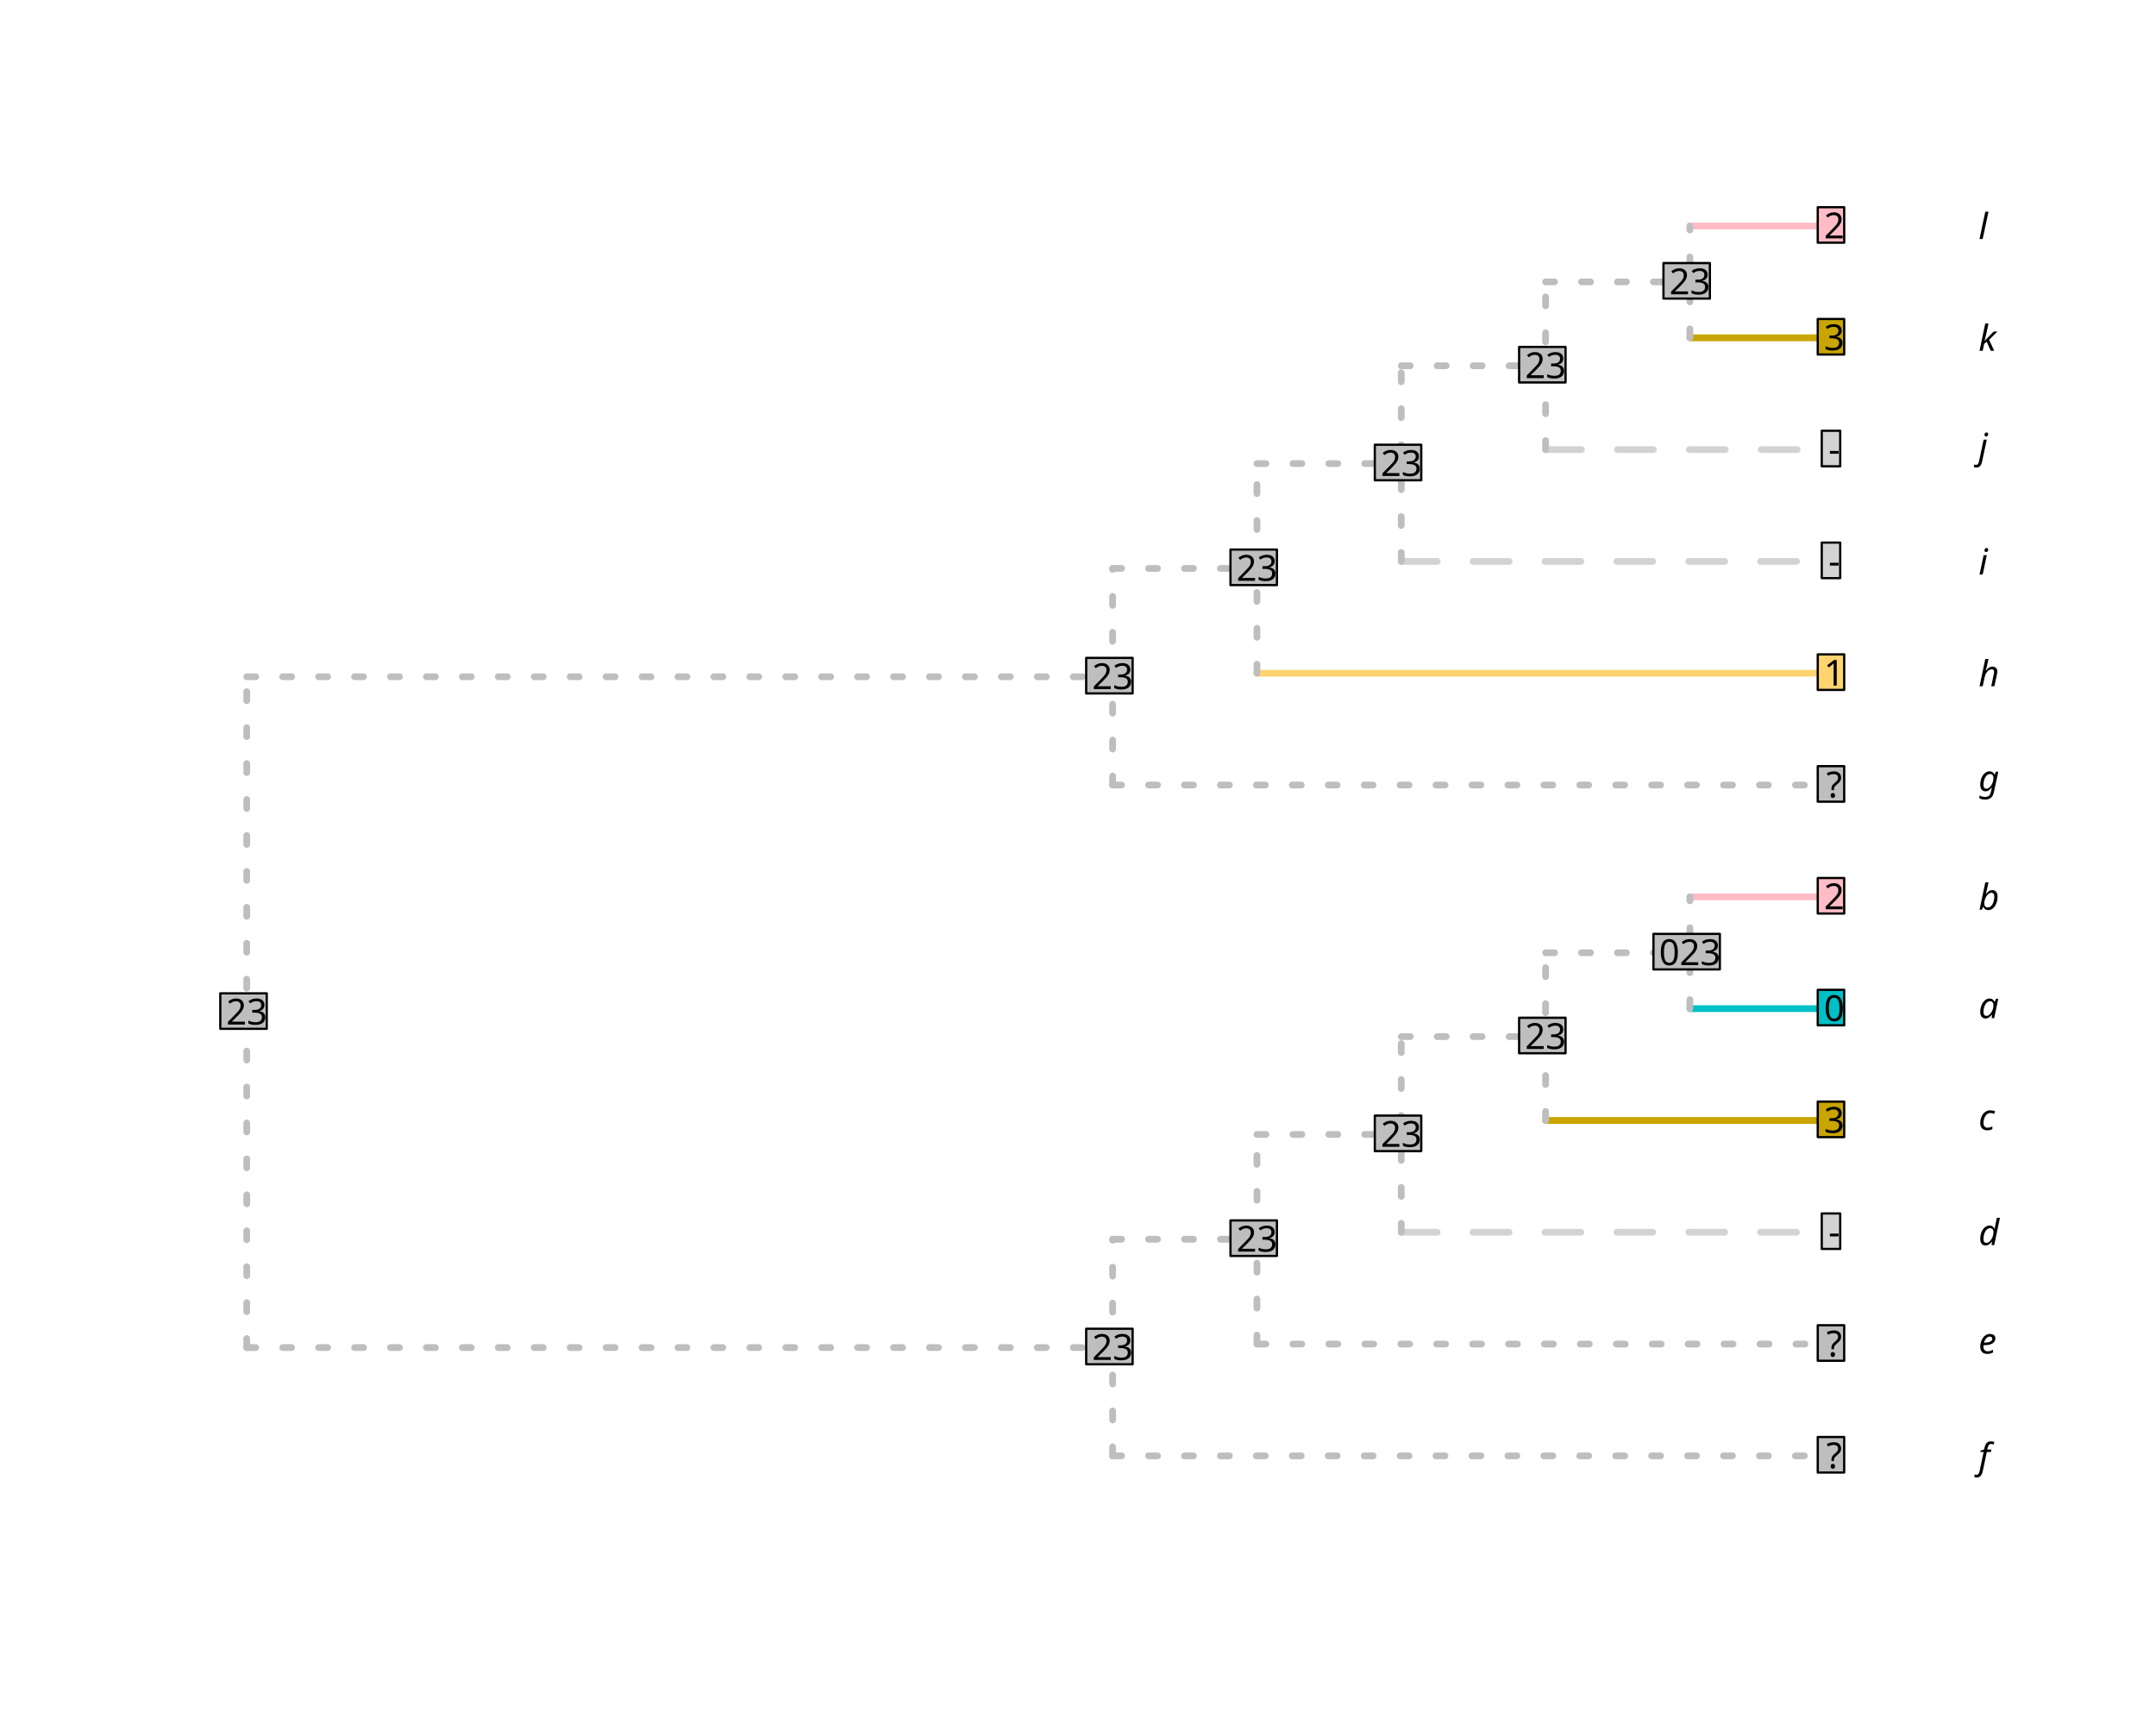
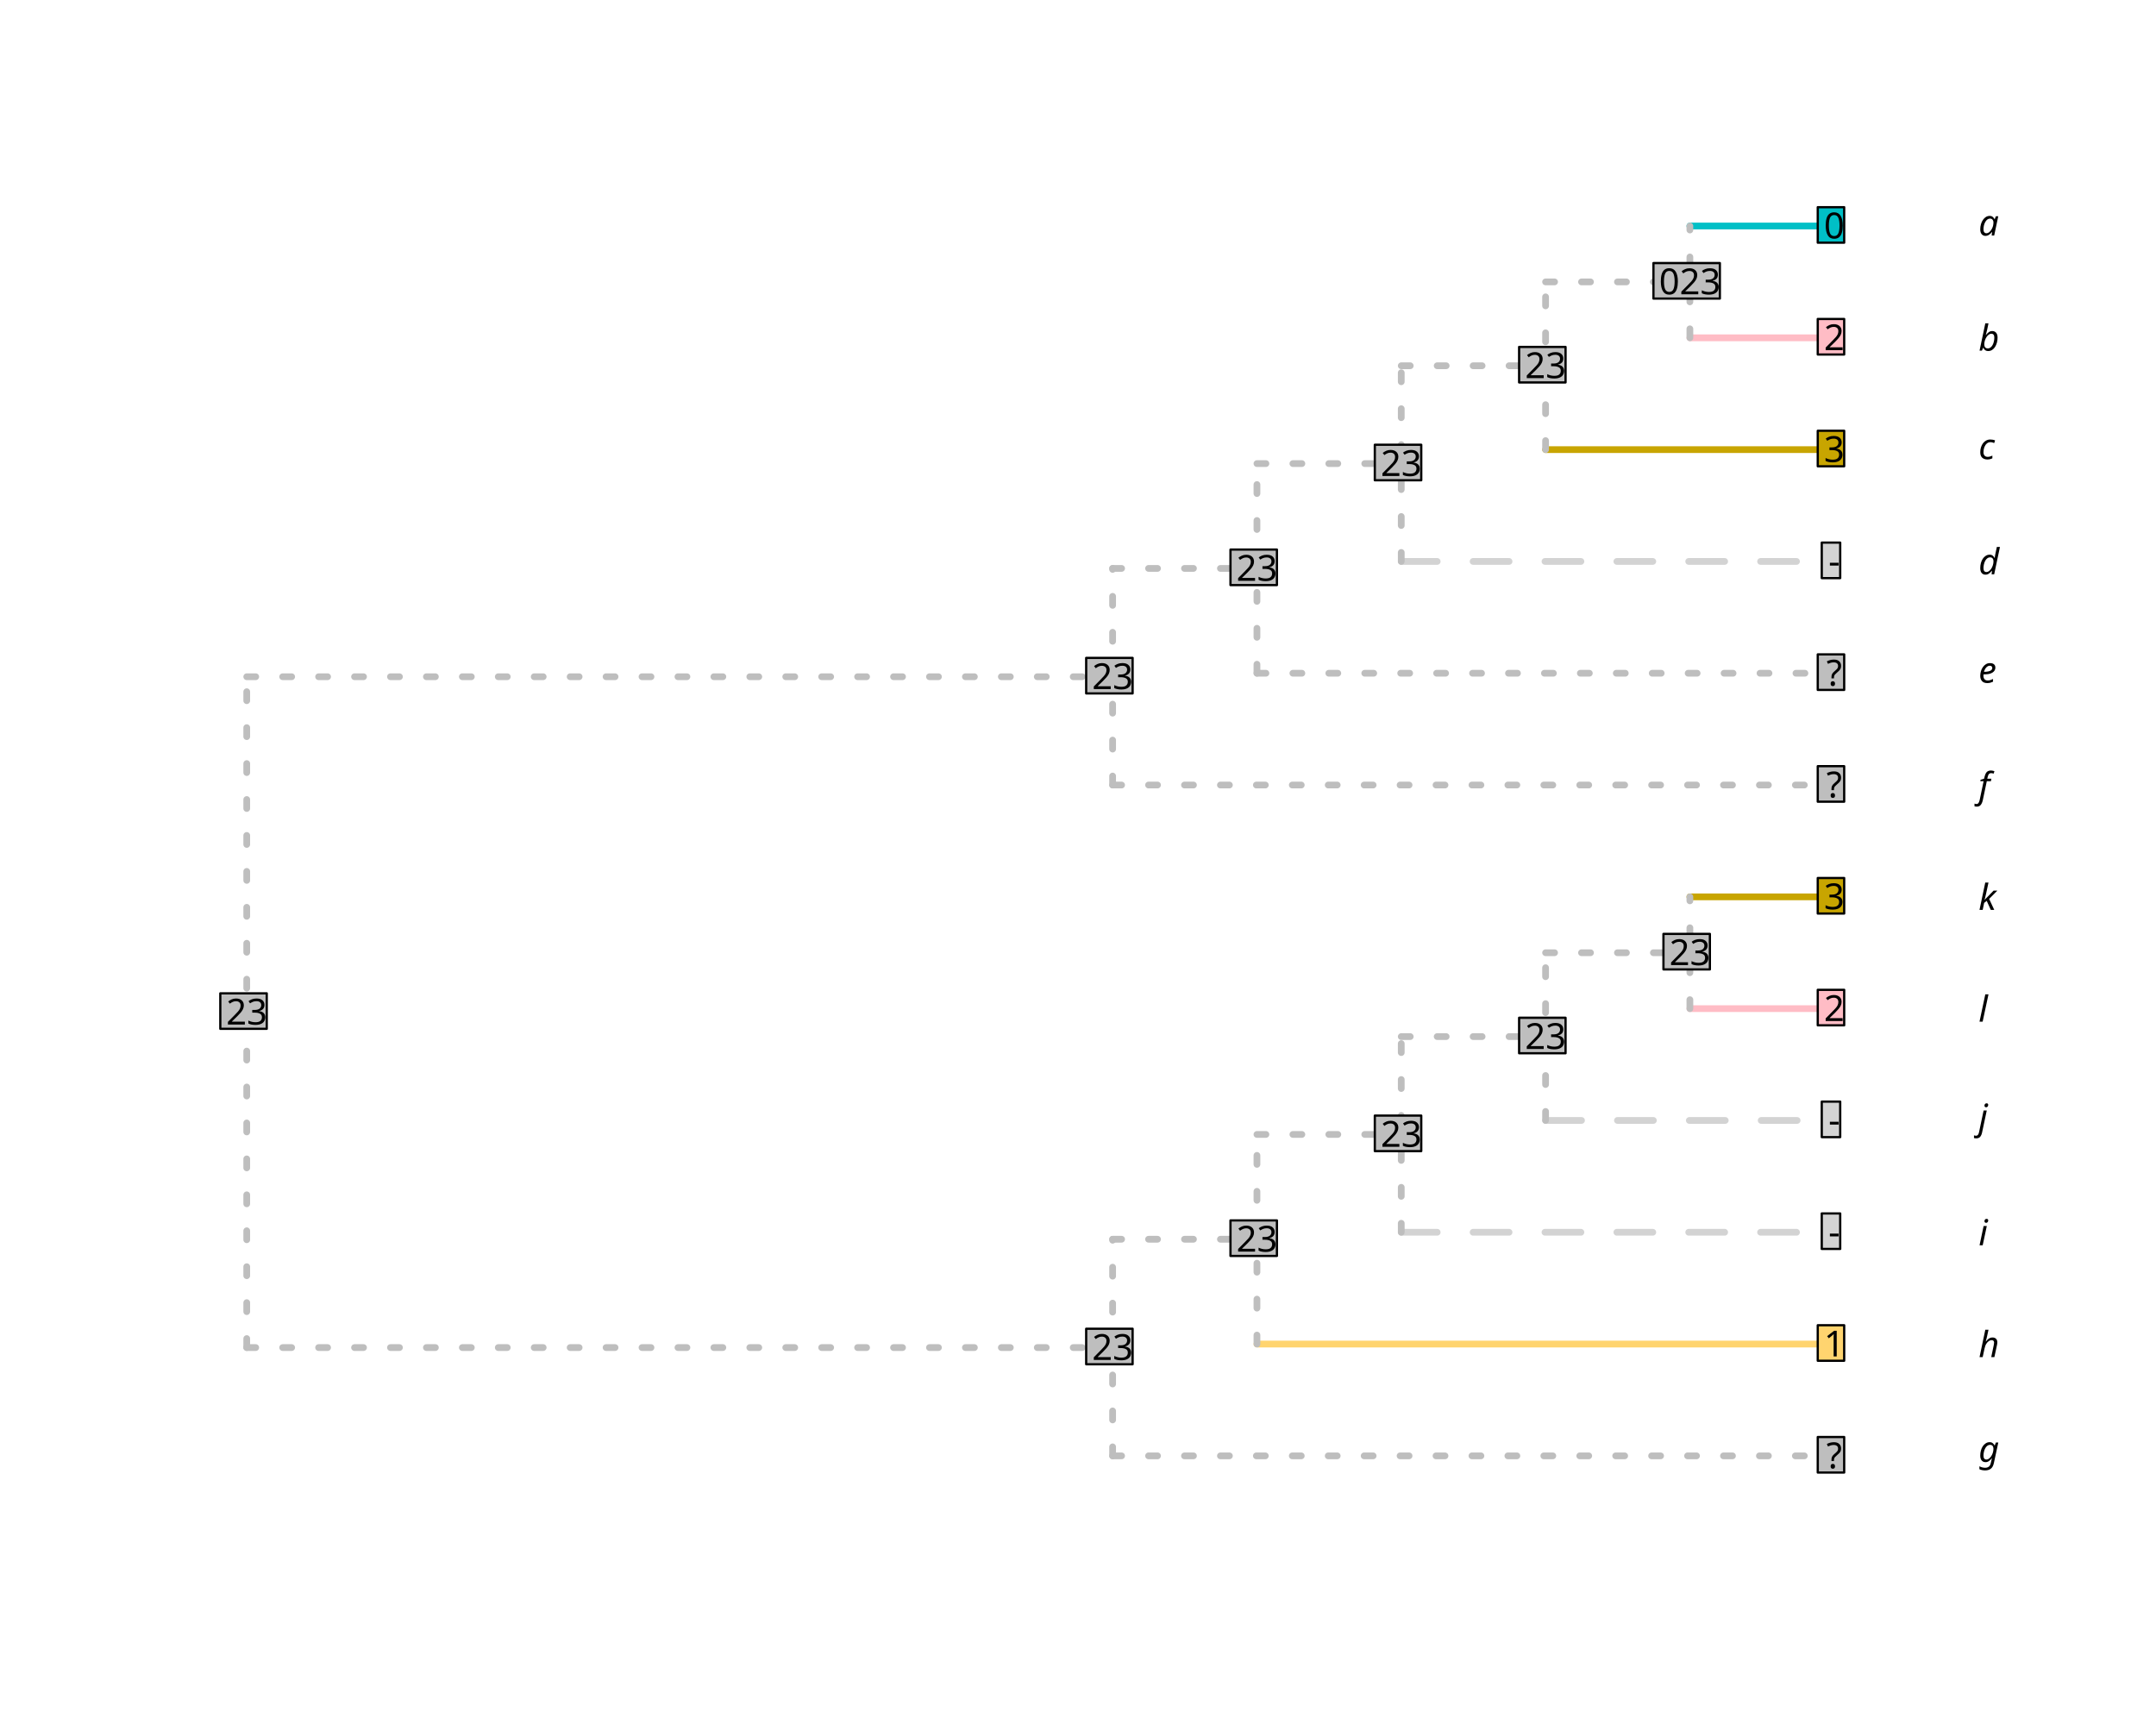
<svg xmlns="http://www.w3.org/2000/svg" class="svglite" data-engine-version="2.0" width="720.00pt" height="576.00pt" viewBox="0 0 720.00 576.00">
  <defs>
    <style type="text/css">
    .svglite line, .svglite polyline, .svglite polygon, .svglite path, .svglite rect, .svglite circle {
      fill: none;
      stroke: #000000;
      stroke-linecap: round;
      stroke-linejoin: round;
      stroke-miterlimit: 10.00;
    }
  </style>
  </defs>
  <rect width="100%" height="100%" style="stroke: none; fill: #FFFFFF;" />
  <defs>
    <clipPath id="cpMC4wMHw3MjAuMDB8MC4wMHw1NzYuMDA=">
      <rect x="0.00" y="0.00" width="720.00" height="576.00" />
    </clipPath>
  </defs>
  <g clip-path="url(#cpMC4wMHw3MjAuMDB8MC4wMHw1NzYuMDA=)">
</g>
  <defs>
    <clipPath id="cpNTkuMDR8Njg5Ljc2fDU5LjA0fDUwMi41Ng==">
      <rect x="59.04" y="59.04" width="630.72" height="443.52" />
    </clipPath>
  </defs>
  <g clip-path="url(#cpNTkuMDR8Njg5Ljc2fDU5LjA0fDUwMi41Ng==)">
    <line x1="82.40" y1="449.97" x2="371.56" y2="449.97" style="stroke-width: 2.25; stroke: #BEBEBE; stroke-dasharray: 3.00,9.00;" />
    <line x1="371.56" y1="486.13" x2="612.54" y2="486.13" style="stroke-width: 2.25; stroke: #BEBEBE; stroke-dasharray: 3.00,9.00;" />
    <line x1="371.56" y1="413.80" x2="419.76" y2="413.80" style="stroke-width: 2.25; stroke: #BEBEBE; stroke-dasharray: 3.00,9.00;" />
-     <line x1="419.76" y1="448.80" x2="612.54" y2="448.80" style="stroke-width: 2.25; stroke: #BEBEBE; stroke-dasharray: 3.00,9.00;" />
+     <line x1="419.76" y1="448.80" x2="612.54" y2="448.80" style="stroke-width: 2.25; stroke: #FFD46F;" />
    <line x1="419.76" y1="378.80" x2="467.95" y2="378.80" style="stroke-width: 2.25; stroke: #BEBEBE; stroke-dasharray: 3.00,9.00;" />
    <line x1="467.95" y1="411.47" x2="612.54" y2="411.47" style="stroke-width: 2.25; stroke: #D3D3D3; stroke-dasharray: 12.00,12.00;" />
    <line x1="467.95" y1="346.13" x2="516.15" y2="346.13" style="stroke-width: 2.25; stroke: #BEBEBE; stroke-dasharray: 3.00,9.00;" />
-     <line x1="516.15" y1="374.13" x2="612.54" y2="374.13" style="stroke-width: 2.25; stroke: #C8A500;" />
+     <line x1="516.15" y1="374.13" x2="612.54" y2="374.13" style="stroke-width: 2.25; stroke: #D3D3D3; stroke-dasharray: 12.00,12.00;" />
    <line x1="516.15" y1="318.13" x2="564.34" y2="318.13" style="stroke-width: 2.25; stroke: #BEBEBE; stroke-dasharray: 3.00,9.00;" />
-     <line x1="564.34" y1="336.80" x2="612.54" y2="336.80" style="stroke-width: 2.25; stroke: #00BFC6;" />
-     <line x1="564.34" y1="299.47" x2="612.54" y2="299.47" style="stroke-width: 2.25; stroke: #FFBCC5;" />
+     <line x1="564.34" y1="336.80" x2="612.54" y2="336.80" style="stroke-width: 2.25; stroke: #FFBCC5;" />
+     <line x1="564.34" y1="299.47" x2="612.54" y2="299.47" style="stroke-width: 2.25; stroke: #C8A500;" />
    <line x1="82.40" y1="225.97" x2="371.56" y2="225.97" style="stroke-width: 2.25; stroke: #BEBEBE; stroke-dasharray: 3.00,9.00;" />
    <line x1="371.56" y1="262.13" x2="612.54" y2="262.13" style="stroke-width: 2.25; stroke: #BEBEBE; stroke-dasharray: 3.00,9.00;" />
    <line x1="371.56" y1="189.80" x2="419.76" y2="189.80" style="stroke-width: 2.25; stroke: #BEBEBE; stroke-dasharray: 3.00,9.00;" />
-     <line x1="419.76" y1="224.80" x2="612.54" y2="224.80" style="stroke-width: 2.25; stroke: #FFD46F;" />
+     <line x1="419.76" y1="224.80" x2="612.54" y2="224.80" style="stroke-width: 2.25; stroke: #BEBEBE; stroke-dasharray: 3.00,9.00;" />
    <line x1="419.76" y1="154.80" x2="467.95" y2="154.80" style="stroke-width: 2.25; stroke: #BEBEBE; stroke-dasharray: 3.00,9.00;" />
    <line x1="467.95" y1="187.47" x2="612.54" y2="187.47" style="stroke-width: 2.25; stroke: #D3D3D3; stroke-dasharray: 12.00,12.00;" />
    <line x1="467.95" y1="122.13" x2="516.15" y2="122.13" style="stroke-width: 2.25; stroke: #BEBEBE; stroke-dasharray: 3.00,9.00;" />
-     <line x1="516.15" y1="150.13" x2="612.54" y2="150.13" style="stroke-width: 2.25; stroke: #D3D3D3; stroke-dasharray: 12.00,12.00;" />
+     <line x1="516.15" y1="150.13" x2="612.54" y2="150.13" style="stroke-width: 2.25; stroke: #C8A500;" />
    <line x1="516.15" y1="94.13" x2="564.34" y2="94.13" style="stroke-width: 2.25; stroke: #BEBEBE; stroke-dasharray: 3.00,9.00;" />
-     <line x1="564.34" y1="112.80" x2="612.54" y2="112.80" style="stroke-width: 2.25; stroke: #C8A500;" />
-     <line x1="564.34" y1="75.47" x2="612.54" y2="75.47" style="stroke-width: 2.25; stroke: #FFBCC5;" />
+     <line x1="564.34" y1="112.80" x2="612.54" y2="112.80" style="stroke-width: 2.25; stroke: #FFBCC5;" />
+     <line x1="564.34" y1="75.47" x2="612.54" y2="75.47" style="stroke-width: 2.25; stroke: #00BFC6;" />
    <line x1="82.40" y1="449.97" x2="82.40" y2="225.97" style="stroke-width: 2.25; stroke: #BEBEBE; stroke-dasharray: 3.00,9.00;" />
+     <line x1="371.56" y1="262.13" x2="371.56" y2="189.80" style="stroke-width: 2.25; stroke: #BEBEBE; stroke-dasharray: 3.00,9.00;" />
+     <line x1="419.76" y1="224.80" x2="419.76" y2="154.80" style="stroke-width: 2.25; stroke: #BEBEBE; stroke-dasharray: 3.00,9.00;" />
+     <line x1="467.95" y1="187.47" x2="467.95" y2="122.13" style="stroke-width: 2.25; stroke: #BEBEBE; stroke-dasharray: 3.00,9.00;" />
+     <line x1="516.15" y1="150.13" x2="516.15" y2="94.13" style="stroke-width: 2.25; stroke: #BEBEBE; stroke-dasharray: 3.00,9.00;" />
+     <line x1="564.34" y1="112.80" x2="564.34" y2="75.47" style="stroke-width: 2.25; stroke: #BEBEBE; stroke-dasharray: 3.00,9.00;" />
    <line x1="371.56" y1="486.13" x2="371.56" y2="413.80" style="stroke-width: 2.25; stroke: #BEBEBE; stroke-dasharray: 3.00,9.00;" />
    <line x1="419.76" y1="448.80" x2="419.76" y2="378.80" style="stroke-width: 2.25; stroke: #BEBEBE; stroke-dasharray: 3.00,9.00;" />
    <line x1="467.95" y1="411.47" x2="467.95" y2="346.13" style="stroke-width: 2.25; stroke: #BEBEBE; stroke-dasharray: 3.00,9.00;" />
    <line x1="516.15" y1="374.13" x2="516.15" y2="318.13" style="stroke-width: 2.25; stroke: #BEBEBE; stroke-dasharray: 3.00,9.00;" />
    <line x1="564.34" y1="336.80" x2="564.34" y2="299.47" style="stroke-width: 2.25; stroke: #BEBEBE; stroke-dasharray: 3.00,9.00;" />
-     <line x1="371.56" y1="262.13" x2="371.56" y2="189.80" style="stroke-width: 2.25; stroke: #BEBEBE; stroke-dasharray: 3.00,9.00;" />
-     <line x1="419.76" y1="224.80" x2="419.76" y2="154.80" style="stroke-width: 2.25; stroke: #BEBEBE; stroke-dasharray: 3.00,9.00;" />
-     <line x1="467.95" y1="187.47" x2="467.95" y2="122.13" style="stroke-width: 2.25; stroke: #BEBEBE; stroke-dasharray: 3.00,9.00;" />
-     <line x1="516.15" y1="150.13" x2="516.15" y2="94.13" style="stroke-width: 2.25; stroke: #BEBEBE; stroke-dasharray: 3.00,9.00;" />
-     <line x1="564.34" y1="112.80" x2="564.34" y2="75.47" style="stroke-width: 2.25; stroke: #BEBEBE; stroke-dasharray: 3.00,9.00;" />
-     <text x="660.73" y="339.97" style="font-size: 12.00px; font-style: italic; font-family: sans;" textLength="6.67px" lengthAdjust="spacingAndGlyphs">a</text>
-     <text x="660.73" y="303.76" style="font-size: 12.00px; font-style: italic; font-family: sans;" textLength="6.67px" lengthAdjust="spacingAndGlyphs">b</text>
-     <text x="660.73" y="377.30" style="font-size: 12.00px; font-style: italic; font-family: sans;" textLength="6.00px" lengthAdjust="spacingAndGlyphs">c</text>
-     <text x="660.73" y="415.76" style="font-size: 12.00px; font-style: italic; font-family: sans;" textLength="6.67px" lengthAdjust="spacingAndGlyphs">d</text>
-     <text x="660.73" y="451.97" style="font-size: 12.00px; font-style: italic; font-family: sans;" textLength="6.67px" lengthAdjust="spacingAndGlyphs">e</text>
-     <text x="660.73" y="490.47" style="font-size: 12.00px; font-style: italic; font-family: sans;" textLength="3.33px" lengthAdjust="spacingAndGlyphs">f</text>
-     <text x="660.73" y="264.11" style="font-size: 12.00px; font-style: italic; font-family: sans;" textLength="6.67px" lengthAdjust="spacingAndGlyphs">g</text>
-     <text x="660.73" y="229.15" style="font-size: 12.00px; font-style: italic; font-family: sans;" textLength="6.67px" lengthAdjust="spacingAndGlyphs">h</text>
-     <text x="660.73" y="191.82" style="font-size: 12.00px; font-style: italic; font-family: sans;" textLength="2.66px" lengthAdjust="spacingAndGlyphs">i</text>
-     <text x="660.73" y="153.24" style="font-size: 12.00px; font-style: italic; font-family: sans;" textLength="2.66px" lengthAdjust="spacingAndGlyphs">j</text>
-     <text x="660.73" y="117.15" style="font-size: 12.00px; font-style: italic; font-family: sans;" textLength="6.00px" lengthAdjust="spacingAndGlyphs">k</text>
-     <text x="660.73" y="79.82" style="font-size: 12.00px; font-style: italic; font-family: sans;" textLength="2.66px" lengthAdjust="spacingAndGlyphs">l</text>
-     <rect x="607.04" y="330.51" width="8.83" height="11.86" style="stroke-width: 0.75; fill: #00BFC6;" />
-     <rect x="607.04" y="293.18" width="8.83" height="11.86" style="stroke-width: 0.75; fill: #FFBCC5;" />
-     <rect x="607.04" y="367.84" width="8.83" height="11.86" style="stroke-width: 0.75; fill: #C8A500;" />
+     <text x="660.73" y="78.64" style="font-size: 12.00px; font-style: italic; font-family: sans;" textLength="6.67px" lengthAdjust="spacingAndGlyphs">a</text>
+     <text x="660.73" y="117.09" style="font-size: 12.00px; font-style: italic; font-family: sans;" textLength="6.67px" lengthAdjust="spacingAndGlyphs">b</text>
+     <text x="660.73" y="153.30" style="font-size: 12.00px; font-style: italic; font-family: sans;" textLength="6.00px" lengthAdjust="spacingAndGlyphs">c</text>
+     <text x="660.73" y="191.76" style="font-size: 12.00px; font-style: italic; font-family: sans;" textLength="6.67px" lengthAdjust="spacingAndGlyphs">d</text>
+     <text x="660.73" y="227.97" style="font-size: 12.00px; font-style: italic; font-family: sans;" textLength="6.67px" lengthAdjust="spacingAndGlyphs">e</text>
+     <text x="660.73" y="266.47" style="font-size: 12.00px; font-style: italic; font-family: sans;" textLength="3.33px" lengthAdjust="spacingAndGlyphs">f</text>
+     <text x="660.73" y="488.11" style="font-size: 12.00px; font-style: italic; font-family: sans;" textLength="6.67px" lengthAdjust="spacingAndGlyphs">g</text>
+     <text x="660.73" y="453.15" style="font-size: 12.00px; font-style: italic; font-family: sans;" textLength="6.67px" lengthAdjust="spacingAndGlyphs">h</text>
+     <text x="660.73" y="415.82" style="font-size: 12.00px; font-style: italic; font-family: sans;" textLength="2.66px" lengthAdjust="spacingAndGlyphs">i</text>
+     <text x="660.73" y="377.24" style="font-size: 12.00px; font-style: italic; font-family: sans;" textLength="2.66px" lengthAdjust="spacingAndGlyphs">j</text>
+     <text x="660.73" y="303.82" style="font-size: 12.00px; font-style: italic; font-family: sans;" textLength="6.00px" lengthAdjust="spacingAndGlyphs">k</text>
+     <text x="660.73" y="341.15" style="font-size: 12.00px; font-style: italic; font-family: sans;" textLength="2.66px" lengthAdjust="spacingAndGlyphs">l</text>
+     <rect x="607.04" y="69.18" width="8.83" height="11.86" style="stroke-width: 0.75; fill: #00BFC6;" />
+     <rect x="607.04" y="106.51" width="8.83" height="11.86" style="stroke-width: 0.75; fill: #FFBCC5;" />
+     <rect x="607.04" y="143.84" width="8.83" height="11.86" style="stroke-width: 0.75; fill: #C8A500;" />
+     <rect x="608.38" y="181.18" width="6.16" height="11.86" style="stroke-width: 0.75; fill: #D3D3D3;" />
+     <rect x="607.04" y="218.51" width="8.83" height="11.86" style="stroke-width: 0.75; fill: #BEBEBE;" />
+     <rect x="607.04" y="255.84" width="8.83" height="11.86" style="stroke-width: 0.75; fill: #BEBEBE;" />
+     <rect x="607.04" y="479.84" width="8.83" height="11.86" style="stroke-width: 0.75; fill: #BEBEBE;" />
+     <rect x="607.04" y="442.51" width="8.83" height="11.86" style="stroke-width: 0.75; fill: #FFD46F;" />
    <rect x="608.38" y="405.18" width="6.16" height="11.86" style="stroke-width: 0.75; fill: #D3D3D3;" />
-     <rect x="607.04" y="442.51" width="8.83" height="11.86" style="stroke-width: 0.75; fill: #BEBEBE;" />
-     <rect x="607.04" y="479.84" width="8.83" height="11.86" style="stroke-width: 0.75; fill: #BEBEBE;" />
-     <rect x="607.04" y="255.84" width="8.83" height="11.86" style="stroke-width: 0.75; fill: #BEBEBE;" />
-     <rect x="607.04" y="218.51" width="8.83" height="11.86" style="stroke-width: 0.75; fill: #FFD46F;" />
-     <rect x="608.38" y="181.18" width="6.16" height="11.86" style="stroke-width: 0.75; fill: #D3D3D3;" />
-     <rect x="608.38" y="143.84" width="6.16" height="11.86" style="stroke-width: 0.75; fill: #D3D3D3;" />
-     <rect x="607.04" y="106.51" width="8.83" height="11.86" style="stroke-width: 0.75; fill: #C8A500;" />
-     <rect x="607.04" y="69.18" width="8.83" height="11.86" style="stroke-width: 0.75; fill: #FFBCC5;" />
+     <rect x="608.38" y="367.84" width="6.16" height="11.86" style="stroke-width: 0.75; fill: #D3D3D3;" />
+     <rect x="607.04" y="293.18" width="8.83" height="11.86" style="stroke-width: 0.75; fill: #C8A500;" />
+     <rect x="607.04" y="330.51" width="8.83" height="11.86" style="stroke-width: 0.75; fill: #FFBCC5;" />
    <rect x="73.57" y="331.68" width="15.51" height="11.86" style="stroke-width: 0.75; fill: #BEBEBE;" />
+     <rect x="362.73" y="219.68" width="15.51" height="11.86" style="stroke-width: 0.75; fill: #BEBEBE;" />
+     <rect x="410.92" y="183.51" width="15.51" height="11.86" style="stroke-width: 0.75; fill: #BEBEBE;" />
+     <rect x="459.12" y="148.51" width="15.51" height="11.86" style="stroke-width: 0.75; fill: #BEBEBE;" />
+     <rect x="507.31" y="115.84" width="15.51" height="11.86" style="stroke-width: 0.75; fill: #BEBEBE;" />
+     <rect x="552.17" y="87.84" width="22.18" height="11.86" style="stroke-width: 0.75; fill: #BEBEBE;" />
    <rect x="362.73" y="443.68" width="15.51" height="11.86" style="stroke-width: 0.75; fill: #BEBEBE;" />
    <rect x="410.92" y="407.51" width="15.51" height="11.86" style="stroke-width: 0.75; fill: #BEBEBE;" />
    <rect x="459.12" y="372.51" width="15.51" height="11.86" style="stroke-width: 0.75; fill: #BEBEBE;" />
    <rect x="507.31" y="339.84" width="15.51" height="11.86" style="stroke-width: 0.75; fill: #BEBEBE;" />
-     <rect x="552.17" y="311.84" width="22.18" height="11.86" style="stroke-width: 0.75; fill: #BEBEBE;" />
-     <rect x="362.73" y="219.68" width="15.51" height="11.86" style="stroke-width: 0.75; fill: #BEBEBE;" />
-     <rect x="410.92" y="183.51" width="15.51" height="11.86" style="stroke-width: 0.75; fill: #BEBEBE;" />
-     <rect x="459.12" y="148.51" width="15.51" height="11.86" style="stroke-width: 0.75; fill: #BEBEBE;" />
-     <rect x="507.31" y="115.84" width="15.51" height="11.86" style="stroke-width: 0.75; fill: #BEBEBE;" />
-     <rect x="555.51" y="87.84" width="15.51" height="11.86" style="stroke-width: 0.75; fill: #BEBEBE;" />
-     <text x="612.54" y="340.93" text-anchor="middle" style="font-size: 12.00px; font-family: sans;" textLength="6.67px" lengthAdjust="spacingAndGlyphs">0</text>
-     <text x="612.54" y="303.60" text-anchor="middle" style="font-size: 12.00px; font-family: sans;" textLength="6.67px" lengthAdjust="spacingAndGlyphs">2</text>
-     <text x="612.54" y="378.26" text-anchor="middle" style="font-size: 12.00px; font-family: sans;" textLength="6.67px" lengthAdjust="spacingAndGlyphs">3</text>
+     <rect x="555.51" y="311.84" width="15.51" height="11.86" style="stroke-width: 0.75; fill: #BEBEBE;" />
+     <text x="612.54" y="79.60" text-anchor="middle" style="font-size: 12.00px; font-family: sans;" textLength="6.67px" lengthAdjust="spacingAndGlyphs">0</text>
+     <text x="612.54" y="116.93" text-anchor="middle" style="font-size: 12.00px; font-family: sans;" textLength="6.67px" lengthAdjust="spacingAndGlyphs">2</text>
+     <text x="612.54" y="154.26" text-anchor="middle" style="font-size: 12.00px; font-family: sans;" textLength="6.67px" lengthAdjust="spacingAndGlyphs">3</text>
+     <text x="612.54" y="191.60" text-anchor="middle" style="font-size: 12.00px; font-family: sans;" textLength="4.00px" lengthAdjust="spacingAndGlyphs">-</text>
+     <text x="612.54" y="228.93" text-anchor="middle" style="font-size: 12.00px; font-family: sans;" textLength="6.67px" lengthAdjust="spacingAndGlyphs">?</text>
+     <text x="612.54" y="266.26" text-anchor="middle" style="font-size: 12.00px; font-family: sans;" textLength="6.67px" lengthAdjust="spacingAndGlyphs">?</text>
+     <text x="612.54" y="490.26" text-anchor="middle" style="font-size: 12.00px; font-family: sans;" textLength="6.67px" lengthAdjust="spacingAndGlyphs">?</text>
+     <text x="612.54" y="452.93" text-anchor="middle" style="font-size: 12.00px; font-family: sans;" textLength="6.67px" lengthAdjust="spacingAndGlyphs">1</text>
    <text x="612.54" y="415.60" text-anchor="middle" style="font-size: 12.00px; font-family: sans;" textLength="4.00px" lengthAdjust="spacingAndGlyphs">-</text>
-     <text x="612.54" y="452.93" text-anchor="middle" style="font-size: 12.00px; font-family: sans;" textLength="6.67px" lengthAdjust="spacingAndGlyphs">?</text>
-     <text x="612.54" y="490.26" text-anchor="middle" style="font-size: 12.00px; font-family: sans;" textLength="6.67px" lengthAdjust="spacingAndGlyphs">?</text>
-     <text x="612.54" y="266.26" text-anchor="middle" style="font-size: 12.00px; font-family: sans;" textLength="6.67px" lengthAdjust="spacingAndGlyphs">?</text>
-     <text x="612.54" y="228.93" text-anchor="middle" style="font-size: 12.00px; font-family: sans;" textLength="6.67px" lengthAdjust="spacingAndGlyphs">1</text>
-     <text x="612.54" y="191.60" text-anchor="middle" style="font-size: 12.00px; font-family: sans;" textLength="4.00px" lengthAdjust="spacingAndGlyphs">-</text>
-     <text x="612.54" y="154.26" text-anchor="middle" style="font-size: 12.00px; font-family: sans;" textLength="4.00px" lengthAdjust="spacingAndGlyphs">-</text>
-     <text x="612.54" y="116.93" text-anchor="middle" style="font-size: 12.00px; font-family: sans;" textLength="6.67px" lengthAdjust="spacingAndGlyphs">3</text>
-     <text x="612.54" y="79.60" text-anchor="middle" style="font-size: 12.00px; font-family: sans;" textLength="6.67px" lengthAdjust="spacingAndGlyphs">2</text>
+     <text x="612.54" y="378.26" text-anchor="middle" style="font-size: 12.00px; font-family: sans;" textLength="4.00px" lengthAdjust="spacingAndGlyphs">-</text>
+     <text x="612.54" y="303.60" text-anchor="middle" style="font-size: 12.00px; font-family: sans;" textLength="6.67px" lengthAdjust="spacingAndGlyphs">3</text>
+     <text x="612.54" y="340.93" text-anchor="middle" style="font-size: 12.00px; font-family: sans;" textLength="6.67px" lengthAdjust="spacingAndGlyphs">2</text>
    <text x="82.40" y="342.10" text-anchor="middle" style="font-size: 12.00px; font-family: sans;" textLength="13.35px" lengthAdjust="spacingAndGlyphs">23</text>
+     <text x="371.56" y="230.10" text-anchor="middle" style="font-size: 12.00px; font-family: sans;" textLength="13.35px" lengthAdjust="spacingAndGlyphs">23</text>
+     <text x="419.76" y="193.93" text-anchor="middle" style="font-size: 12.00px; font-family: sans;" textLength="13.35px" lengthAdjust="spacingAndGlyphs">23</text>
+     <text x="467.95" y="158.93" text-anchor="middle" style="font-size: 12.00px; font-family: sans;" textLength="13.35px" lengthAdjust="spacingAndGlyphs">23</text>
+     <text x="516.15" y="126.26" text-anchor="middle" style="font-size: 12.00px; font-family: sans;" textLength="13.35px" lengthAdjust="spacingAndGlyphs">23</text>
+     <text x="564.34" y="98.26" text-anchor="middle" style="font-size: 12.00px; font-family: sans;" textLength="20.02px" lengthAdjust="spacingAndGlyphs">023</text>
    <text x="371.56" y="454.10" text-anchor="middle" style="font-size: 12.00px; font-family: sans;" textLength="13.35px" lengthAdjust="spacingAndGlyphs">23</text>
    <text x="419.76" y="417.93" text-anchor="middle" style="font-size: 12.00px; font-family: sans;" textLength="13.35px" lengthAdjust="spacingAndGlyphs">23</text>
    <text x="467.95" y="382.93" text-anchor="middle" style="font-size: 12.00px; font-family: sans;" textLength="13.35px" lengthAdjust="spacingAndGlyphs">23</text>
    <text x="516.15" y="350.26" text-anchor="middle" style="font-size: 12.00px; font-family: sans;" textLength="13.35px" lengthAdjust="spacingAndGlyphs">23</text>
-     <text x="564.34" y="322.26" text-anchor="middle" style="font-size: 12.00px; font-family: sans;" textLength="20.02px" lengthAdjust="spacingAndGlyphs">023</text>
-     <text x="371.56" y="230.10" text-anchor="middle" style="font-size: 12.00px; font-family: sans;" textLength="13.35px" lengthAdjust="spacingAndGlyphs">23</text>
-     <text x="419.76" y="193.93" text-anchor="middle" style="font-size: 12.00px; font-family: sans;" textLength="13.35px" lengthAdjust="spacingAndGlyphs">23</text>
-     <text x="467.95" y="158.93" text-anchor="middle" style="font-size: 12.00px; font-family: sans;" textLength="13.35px" lengthAdjust="spacingAndGlyphs">23</text>
-     <text x="516.15" y="126.26" text-anchor="middle" style="font-size: 12.00px; font-family: sans;" textLength="13.35px" lengthAdjust="spacingAndGlyphs">23</text>
-     <text x="564.34" y="98.26" text-anchor="middle" style="font-size: 12.00px; font-family: sans;" textLength="13.35px" lengthAdjust="spacingAndGlyphs">23</text>
+     <text x="564.34" y="322.26" text-anchor="middle" style="font-size: 12.00px; font-family: sans;" textLength="13.35px" lengthAdjust="spacingAndGlyphs">23</text>
  </g>
</svg>
